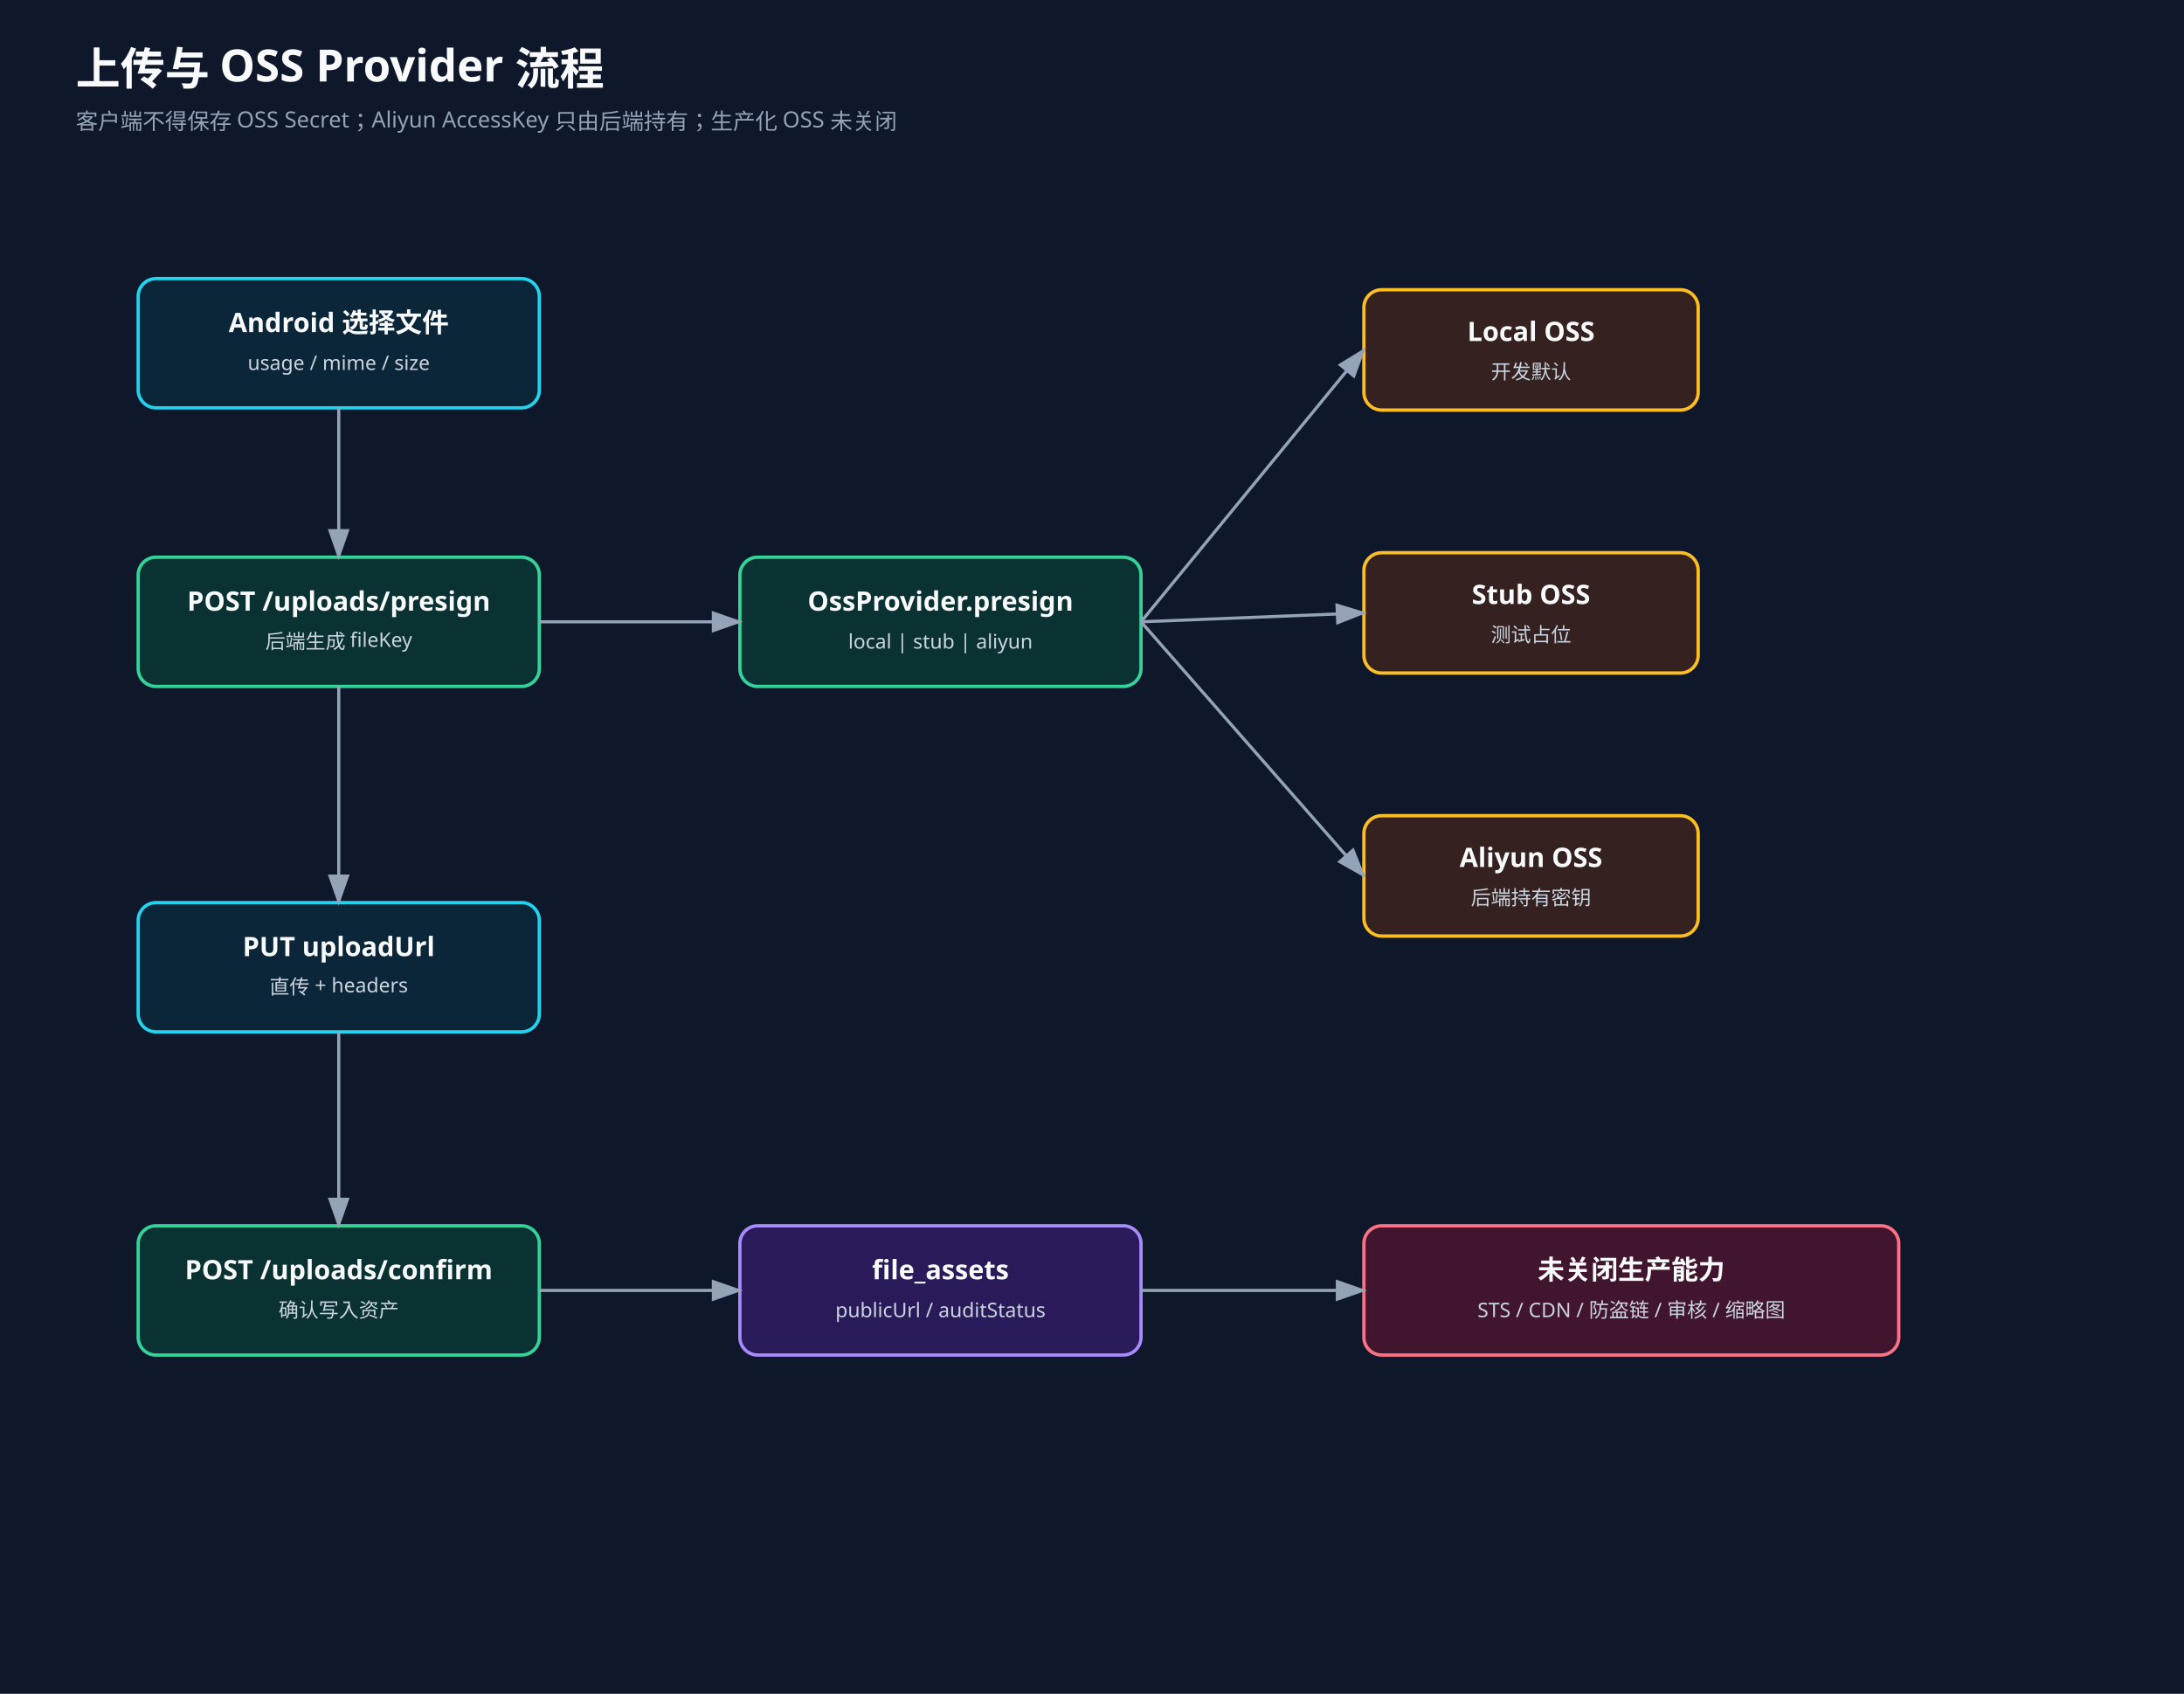
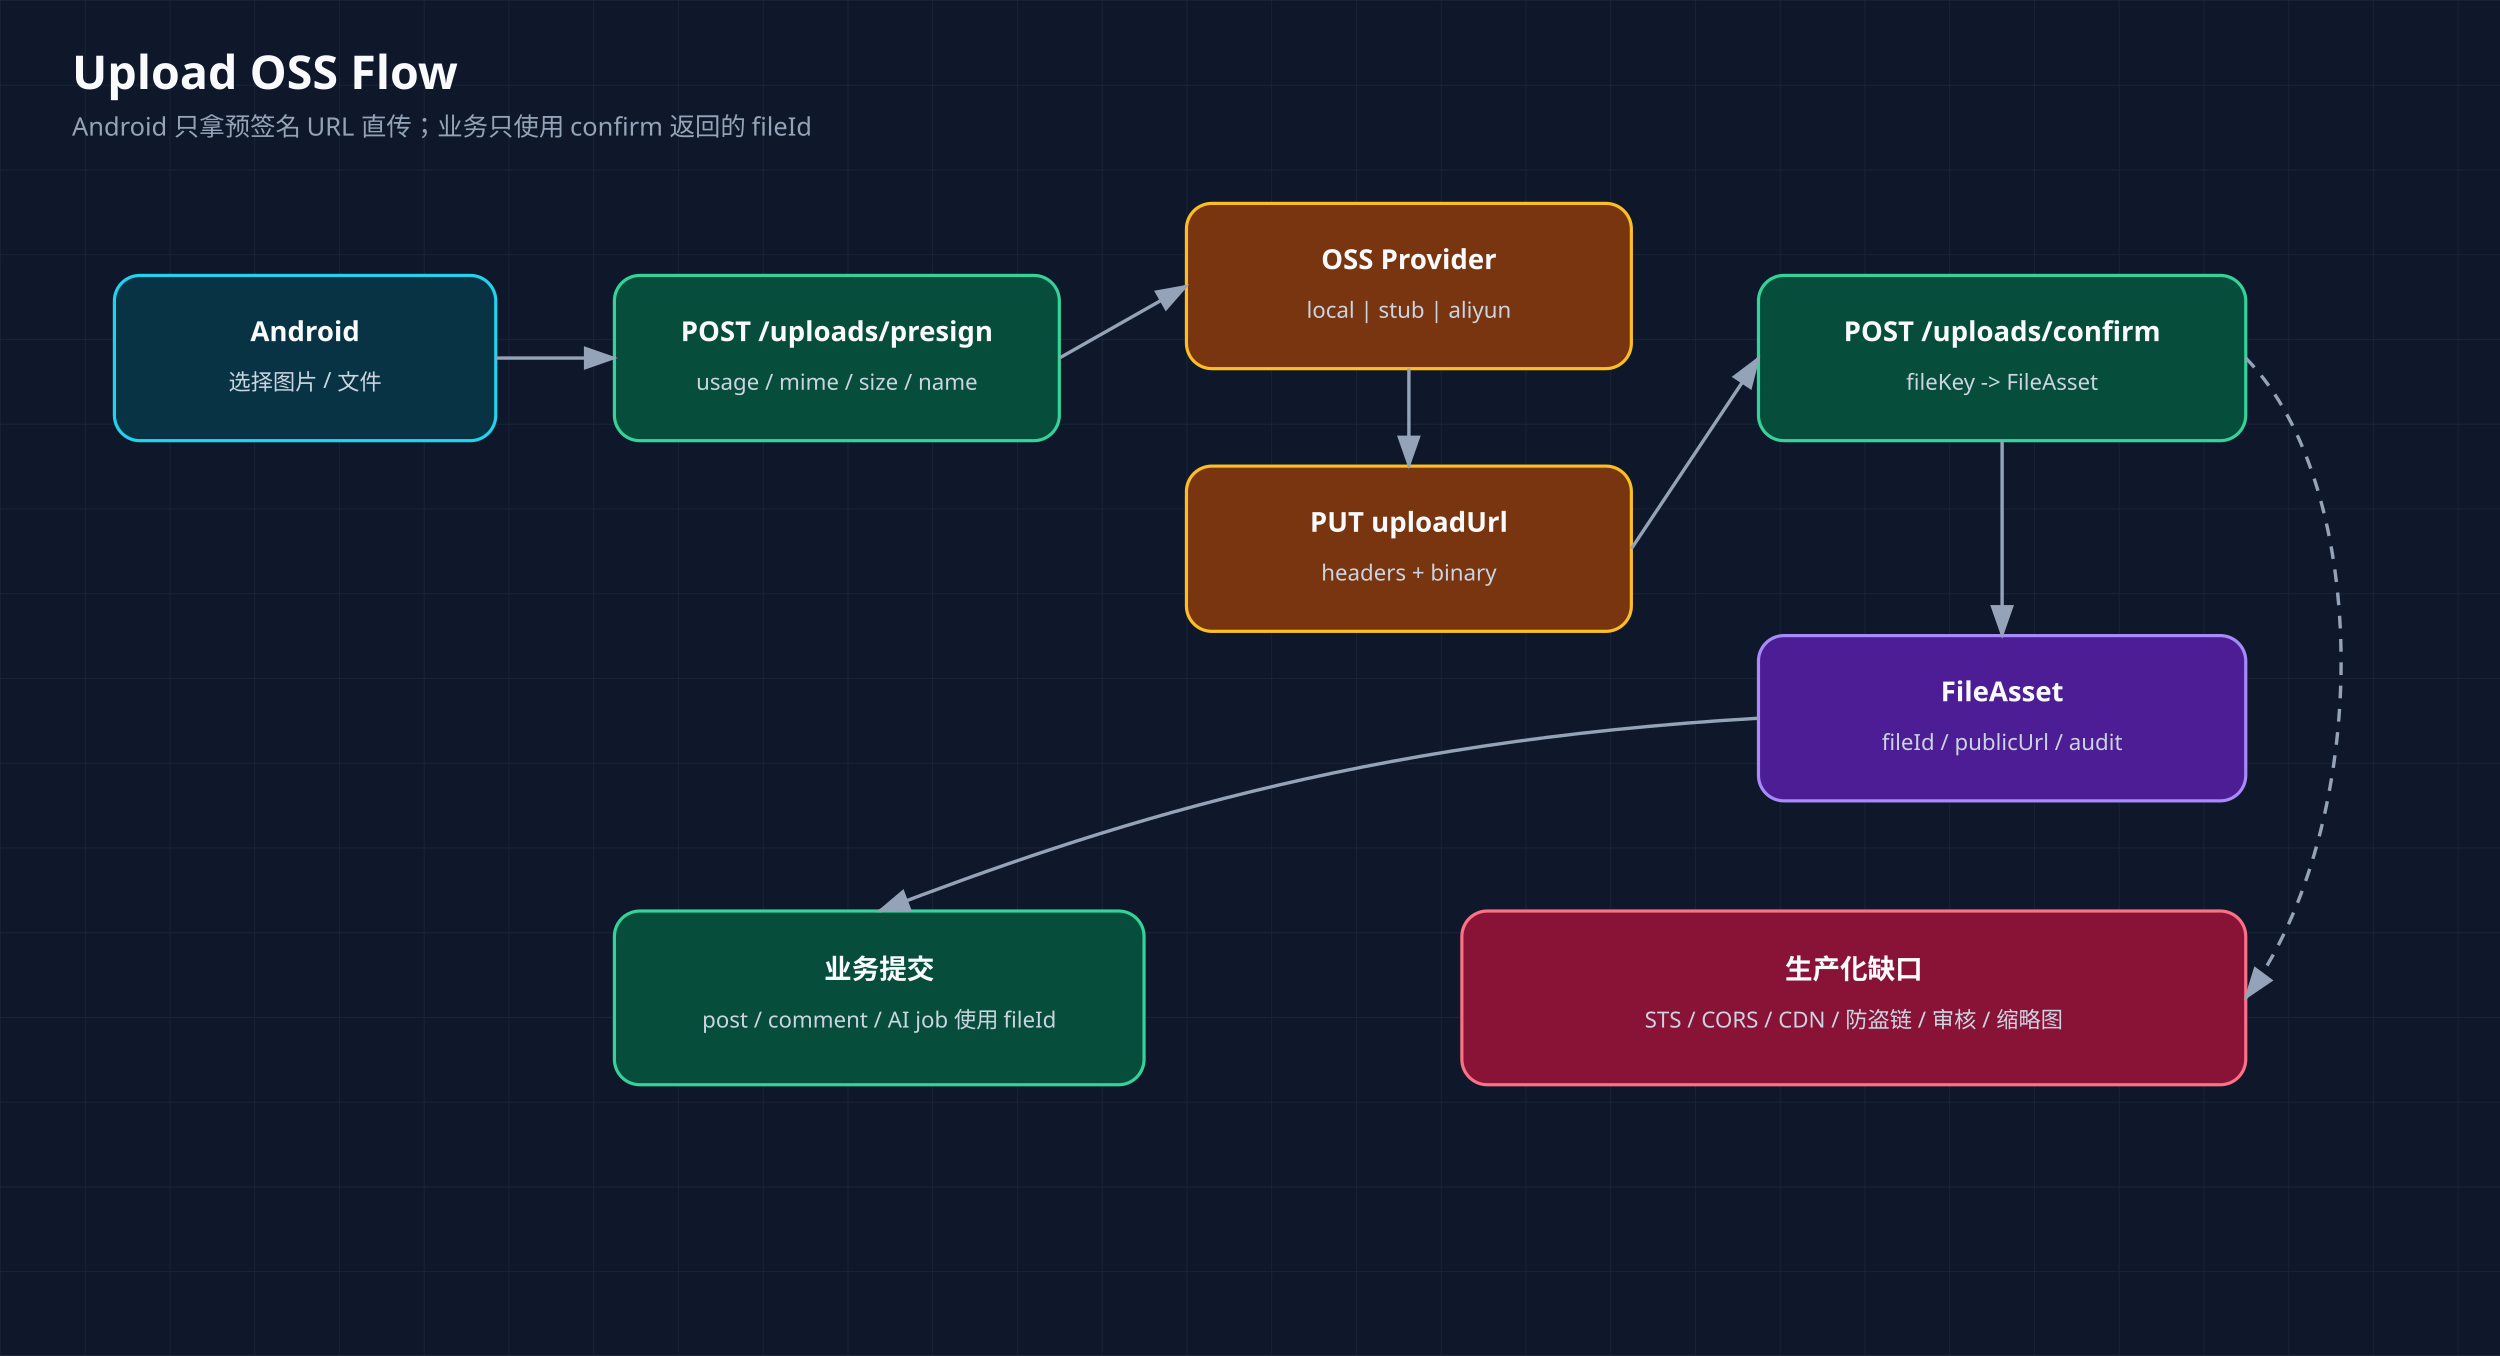
- <svg xmlns="http://www.w3.org/2000/svg" viewBox="0 0 980 760">
+ <svg xmlns="http://www.w3.org/2000/svg" viewBox="0 0 1180 640">
  <defs>
+     <pattern id="grid" width="40" height="40" patternUnits="userSpaceOnUse">
+       <path d="M40 0 L0 0 0 40" fill="none" stroke="#1e293b" stroke-width="0.6" />
+     </pattern>
    <marker id="arrow" markerWidth="10" markerHeight="7" refX="9" refY="3.5" orient="auto">
      <polygon points="0 0,10 3.5,0 7" fill="#94a3b8" />
    </marker>
    <style>
-       text{font-family:"JetBrains Mono","Noto Sans SC","PingFang SC",sans-serif}.bg{fill:#0f172a}.title{fill:#f8fafc;font-size:20px;font-weight:700}.note{fill:#94a3b8;font-size:10px}
-       .c{fill:rgba(8,51,68,.55);stroke:#22d3ee;stroke-width:1.5}.b{fill:rgba(6,78,59,.5);stroke:#34d399;stroke-width:1.5}.o{fill:rgba(120,53,15,.35);stroke:#fbbf24;stroke-width:1.5}.r{fill:rgba(136,19,55,.42);stroke:#fb7185;stroke-width:1.5}.d{fill:rgba(76,29,149,.45);stroke:#a78bfa;stroke-width:1.5}
-       .label{fill:#f8fafc;font-size:12px;font-weight:700}.small{fill:#cbd5e1;font-size:9px}.line{fill:none;stroke:#94a3b8;stroke-width:1.4;marker-end:url(#arrow)}
+       text{font-family:'JetBrains Mono','Noto Sans SC','Microsoft YaHei',sans-serif}
+       .title{fill:#f8fafc;font-size:22px;font-weight:700}.note{fill:#94a3b8;font-size:12px}
+       .box{rx:12;stroke-width:1.5}.client{fill:#083344;stroke:#22d3ee}.api{fill:#064e3b;stroke:#34d399}.oss{fill:#78350f;stroke:#fbbf24}.data{fill:#4c1d95;stroke:#a78bfa}.warn{fill:#881337;stroke:#fb7185}
+       .label{fill:#f8fafc;font-size:13px;font-weight:700}.small{fill:#cbd5e1;font-size:10.5px}.line{stroke:#94a3b8;stroke-width:1.6;fill:none;marker-end:url(#arrow)}.dash{stroke-dasharray:6 5}
    </style>
  </defs>
-   <rect width="980" height="760" class="bg" />
-   <text x="34" y="38" class="title">上传与 OSS Provider 流程</text>
-   <text x="34" y="58" class="note">客户端不得保存 OSS Secret；Aliyun AccessKey 只由后端持有；生产化 OSS 未关闭</text>
-   <rect x="62" y="125" width="180" height="58" rx="8" class="c" />
-   <text x="152" y="149" text-anchor="middle" class="label">Android 选择文件</text>
-   <text x="152" y="166" text-anchor="middle" class="small">usage / mime / size</text>
-   <rect x="62" y="250" width="180" height="58" rx="8" class="b" />
-   <text x="152" y="274" text-anchor="middle" class="label">POST /uploads/presign</text>
-   <text x="152" y="291" text-anchor="middle" class="small">后端生成 fileKey</text>
-   <rect x="332" y="250" width="180" height="58" rx="8" class="b" />
-   <text x="422" y="274" text-anchor="middle" class="label">OssProvider.presign</text>
-   <text x="422" y="291" text-anchor="middle" class="small">local | stub | aliyun</text>
-   <rect x="612" y="130" width="150" height="54" rx="8" class="o" />
-   <text x="687" y="153" text-anchor="middle" class="label">Local OSS</text>
-   <text x="687" y="170" text-anchor="middle" class="small">开发默认</text>
-   <rect x="612" y="248" width="150" height="54" rx="8" class="o" />
-   <text x="687" y="271" text-anchor="middle" class="label">Stub OSS</text>
-   <text x="687" y="288" text-anchor="middle" class="small">测试占位</text>
-   <rect x="612" y="366" width="150" height="54" rx="8" class="o" />
-   <text x="687" y="389" text-anchor="middle" class="label">Aliyun OSS</text>
-   <text x="687" y="406" text-anchor="middle" class="small">后端持有密钥</text>
-   <rect x="62" y="405" width="180" height="58" rx="8" class="c" />
-   <text x="152" y="429" text-anchor="middle" class="label">PUT uploadUrl</text>
-   <text x="152" y="446" text-anchor="middle" class="small">直传 + headers</text>
-   <rect x="62" y="550" width="180" height="58" rx="8" class="b" />
-   <text x="152" y="574" text-anchor="middle" class="label">POST /uploads/confirm</text>
-   <text x="152" y="591" text-anchor="middle" class="small">确认写入资产</text>
-   <rect x="332" y="550" width="180" height="58" rx="8" class="d" />
-   <text x="422" y="574" text-anchor="middle" class="label">file_assets</text>
-   <text x="422" y="591" text-anchor="middle" class="small">publicUrl / auditStatus</text>
-   <rect x="612" y="550" width="240" height="58" rx="8" class="r" />
-   <text x="732" y="574" text-anchor="middle" class="label">未关闭生产能力</text>
-   <text x="732" y="591" text-anchor="middle" class="small">STS / CDN / 防盗链 / 审核 / 缩略图</text>
-   <path class="line" d="M152 183 L152 250" />
-   <path class="line" d="M242 279 L332 279" />
-   <path class="line" d="M512 279 L612 157" />
-   <path class="line" d="M512 279 L612 275" />
-   <path class="line" d="M512 279 L612 393" />
-   <path class="line" d="M152 308 L152 405" />
-   <path class="line" d="M152 463 L152 550" />
-   <path class="line" d="M242 579 L332 579" />
-   <path class="line" d="M512 579 L612 579" />
+   <rect width="1180" height="640" fill="#0f172a" />
+   <rect width="1180" height="640" fill="url(#grid)" />
+   <text x="34" y="42" class="title">Upload OSS Flow</text>
+   <text x="34" y="64" class="note">Android 只拿预签名 URL 直传；业务只使用 confirm 返回的 fileId</text>
+   <rect x="54" y="130" width="180" height="78" class="box client" />
+   <text x="144" y="161" text-anchor="middle" class="label">Android</text>
+   <text x="144" y="184" text-anchor="middle" class="small">选择图片 / 文件</text>
+   <rect x="290" y="130" width="210" height="78" class="box api" />
+   <text x="395" y="161" text-anchor="middle" class="label">POST /uploads/presign</text>
+   <text x="395" y="184" text-anchor="middle" class="small">usage / mime / size / name</text>
+   <rect x="560" y="96" width="210" height="78" class="box oss" />
+   <text x="665" y="127" text-anchor="middle" class="label">OSS Provider</text>
+   <text x="665" y="150" text-anchor="middle" class="small">local | stub | aliyun</text>
+   <rect x="560" y="220" width="210" height="78" class="box oss" />
+   <text x="665" y="251" text-anchor="middle" class="label">PUT uploadUrl</text>
+   <text x="665" y="274" text-anchor="middle" class="small">headers + binary</text>
+   <rect x="830" y="130" width="230" height="78" class="box api" />
+   <text x="945" y="161" text-anchor="middle" class="label">POST /uploads/confirm</text>
+   <text x="945" y="184" text-anchor="middle" class="small">fileKey -&gt; FileAsset</text>
+   <rect x="830" y="300" width="230" height="78" class="box data" />
+   <text x="945" y="331" text-anchor="middle" class="label">FileAsset</text>
+   <text x="945" y="354" text-anchor="middle" class="small">fileId / publicUrl / audit</text>
+   <rect x="290" y="430" width="250" height="82" class="box api" />
+   <text x="415" y="462" text-anchor="middle" class="label">业务提交</text>
+   <text x="415" y="485" text-anchor="middle" class="small">post / comment / AI job 使用 fileId</text>
+   <rect x="690" y="430" width="370" height="82" class="box warn" />
+   <text x="875" y="462" text-anchor="middle" class="label">生产化缺口</text>
+   <text x="875" y="485" text-anchor="middle" class="small">STS / CORS / CDN / 防盗链 / 审核 / 缩略图</text>
+   <path d="M234 169 L290 169" class="line" />
+   <path d="M500 169 L560 135" class="line" />
+   <path d="M665 174 L665 220" class="line" />
+   <path d="M770 259 L830 169" class="line" />
+   <path d="M945 208 L945 300" class="line" />
+   <path d="M830 339 C640 350 520 390 415 430" class="line" />
+   <path d="M1060 169 C1120 230 1120 390 1060 471" class="line dash" />
</svg>
